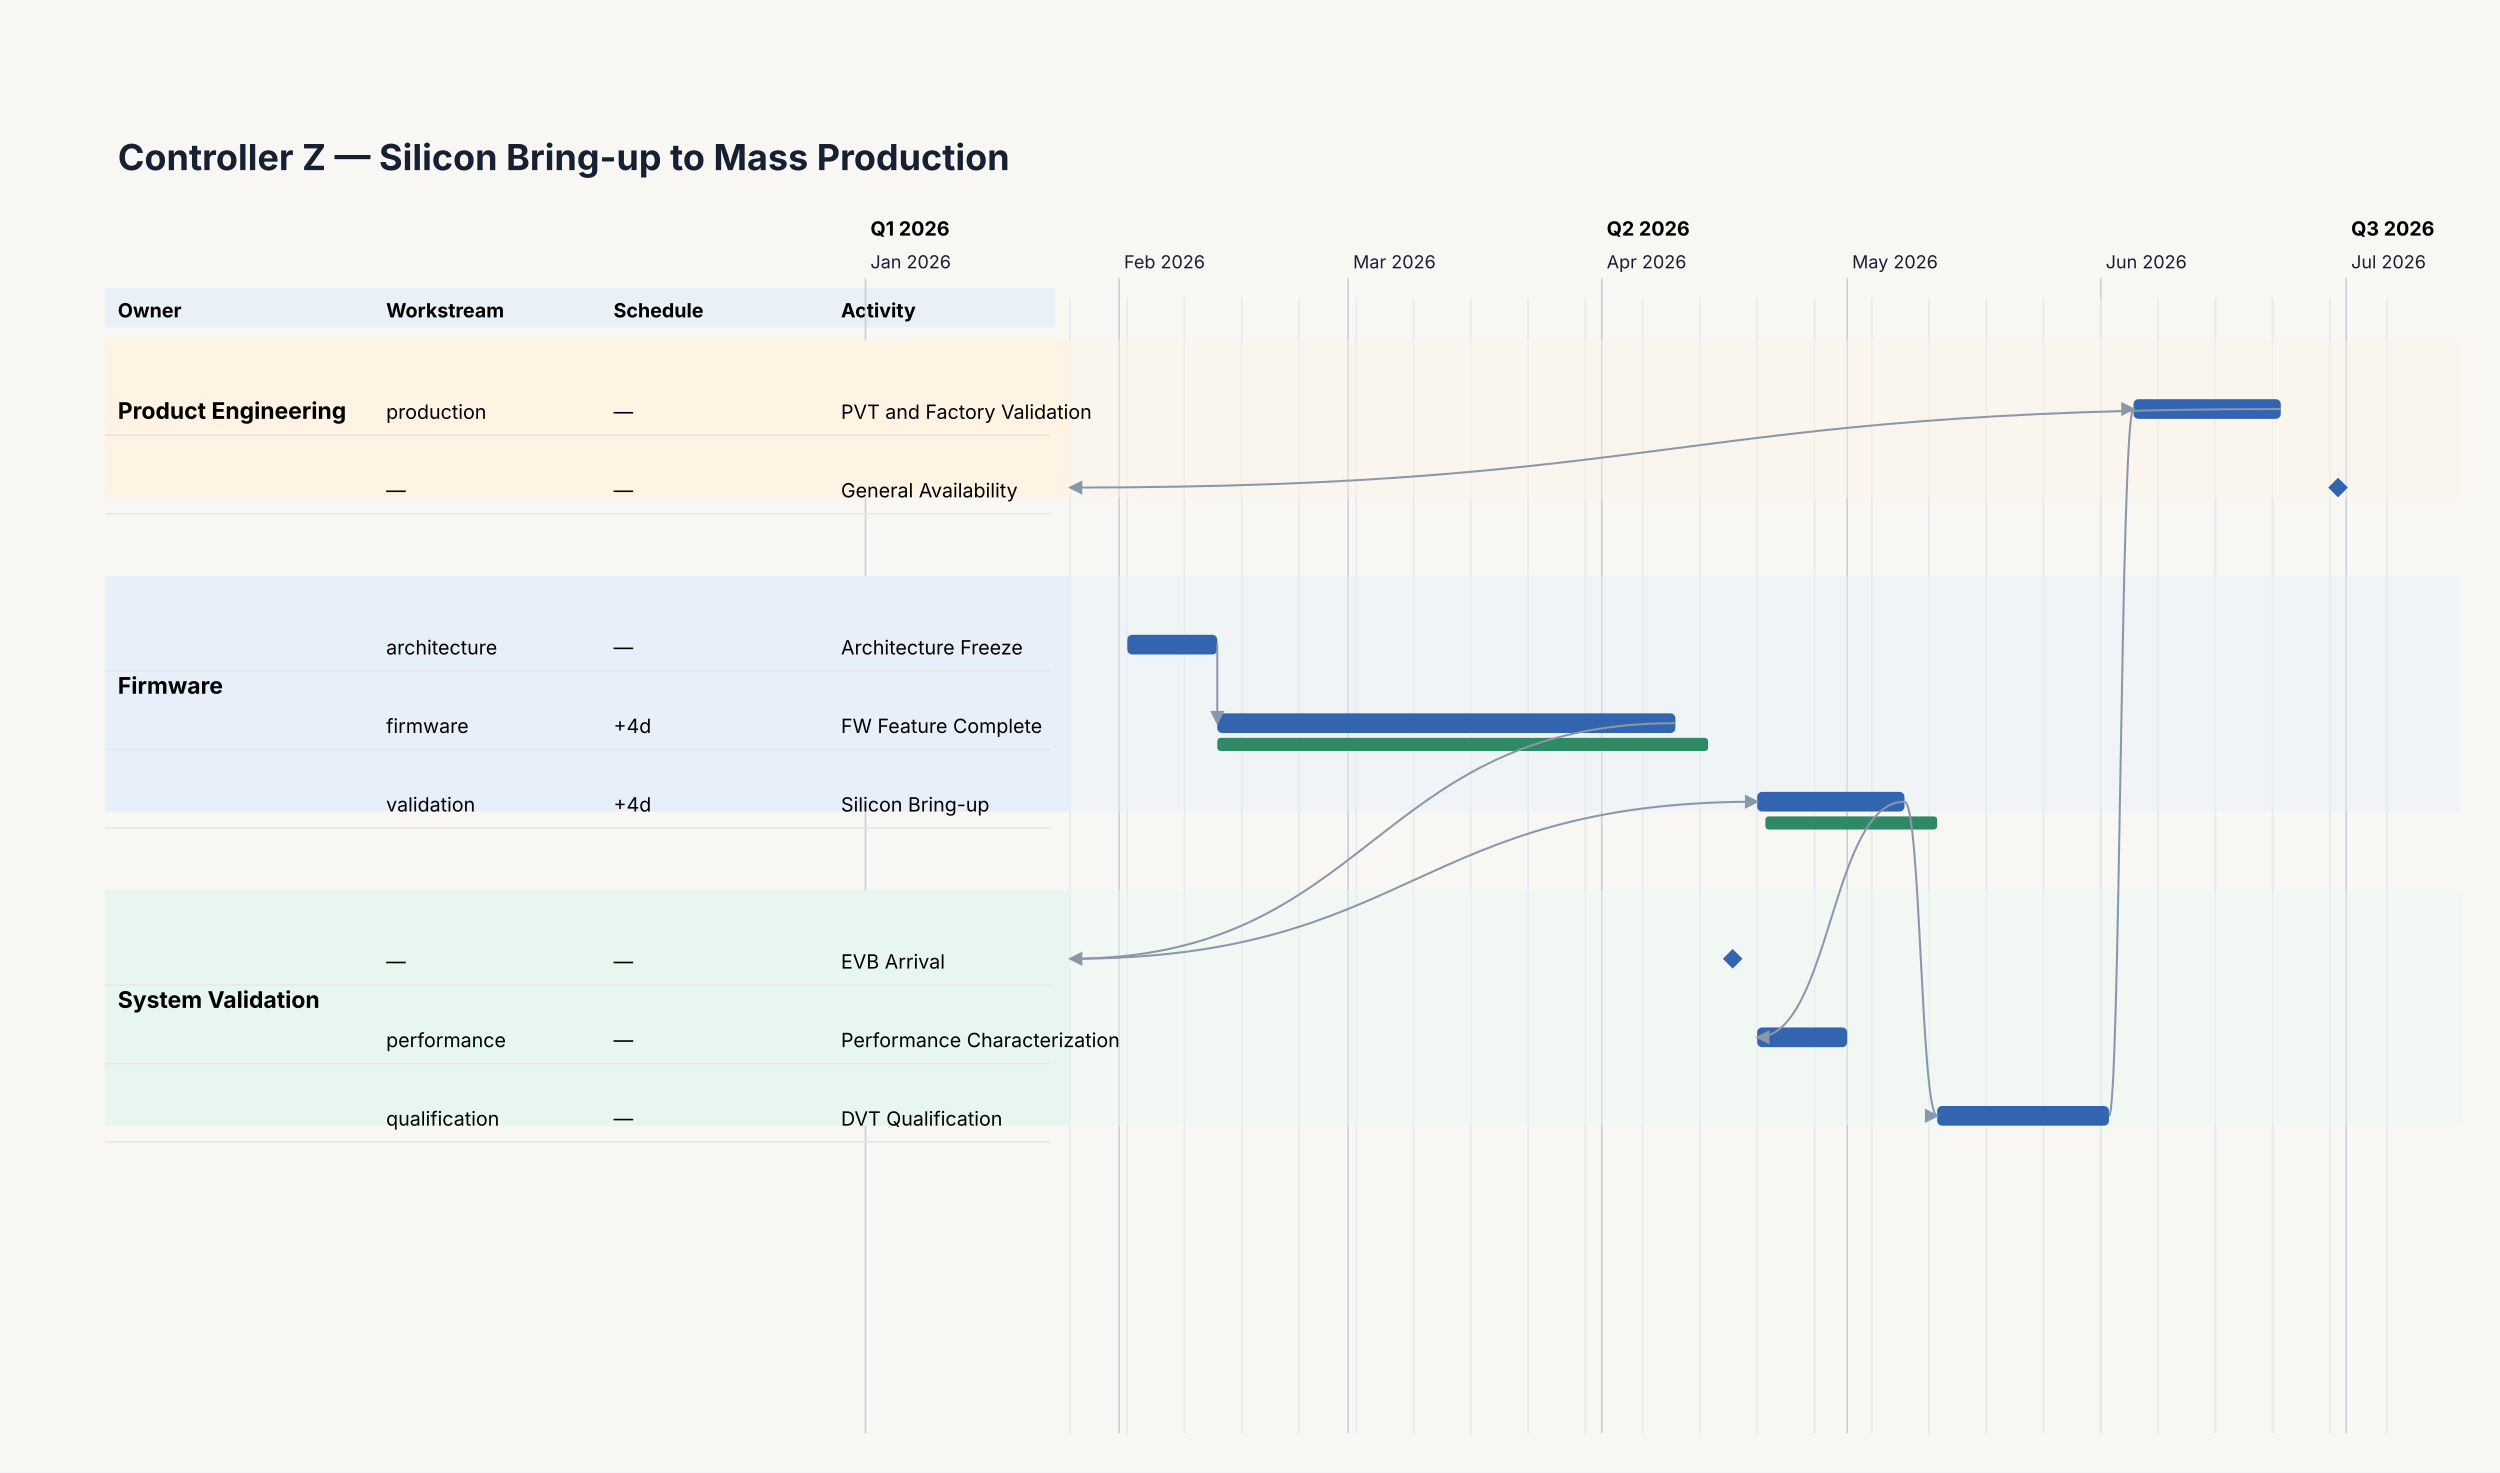
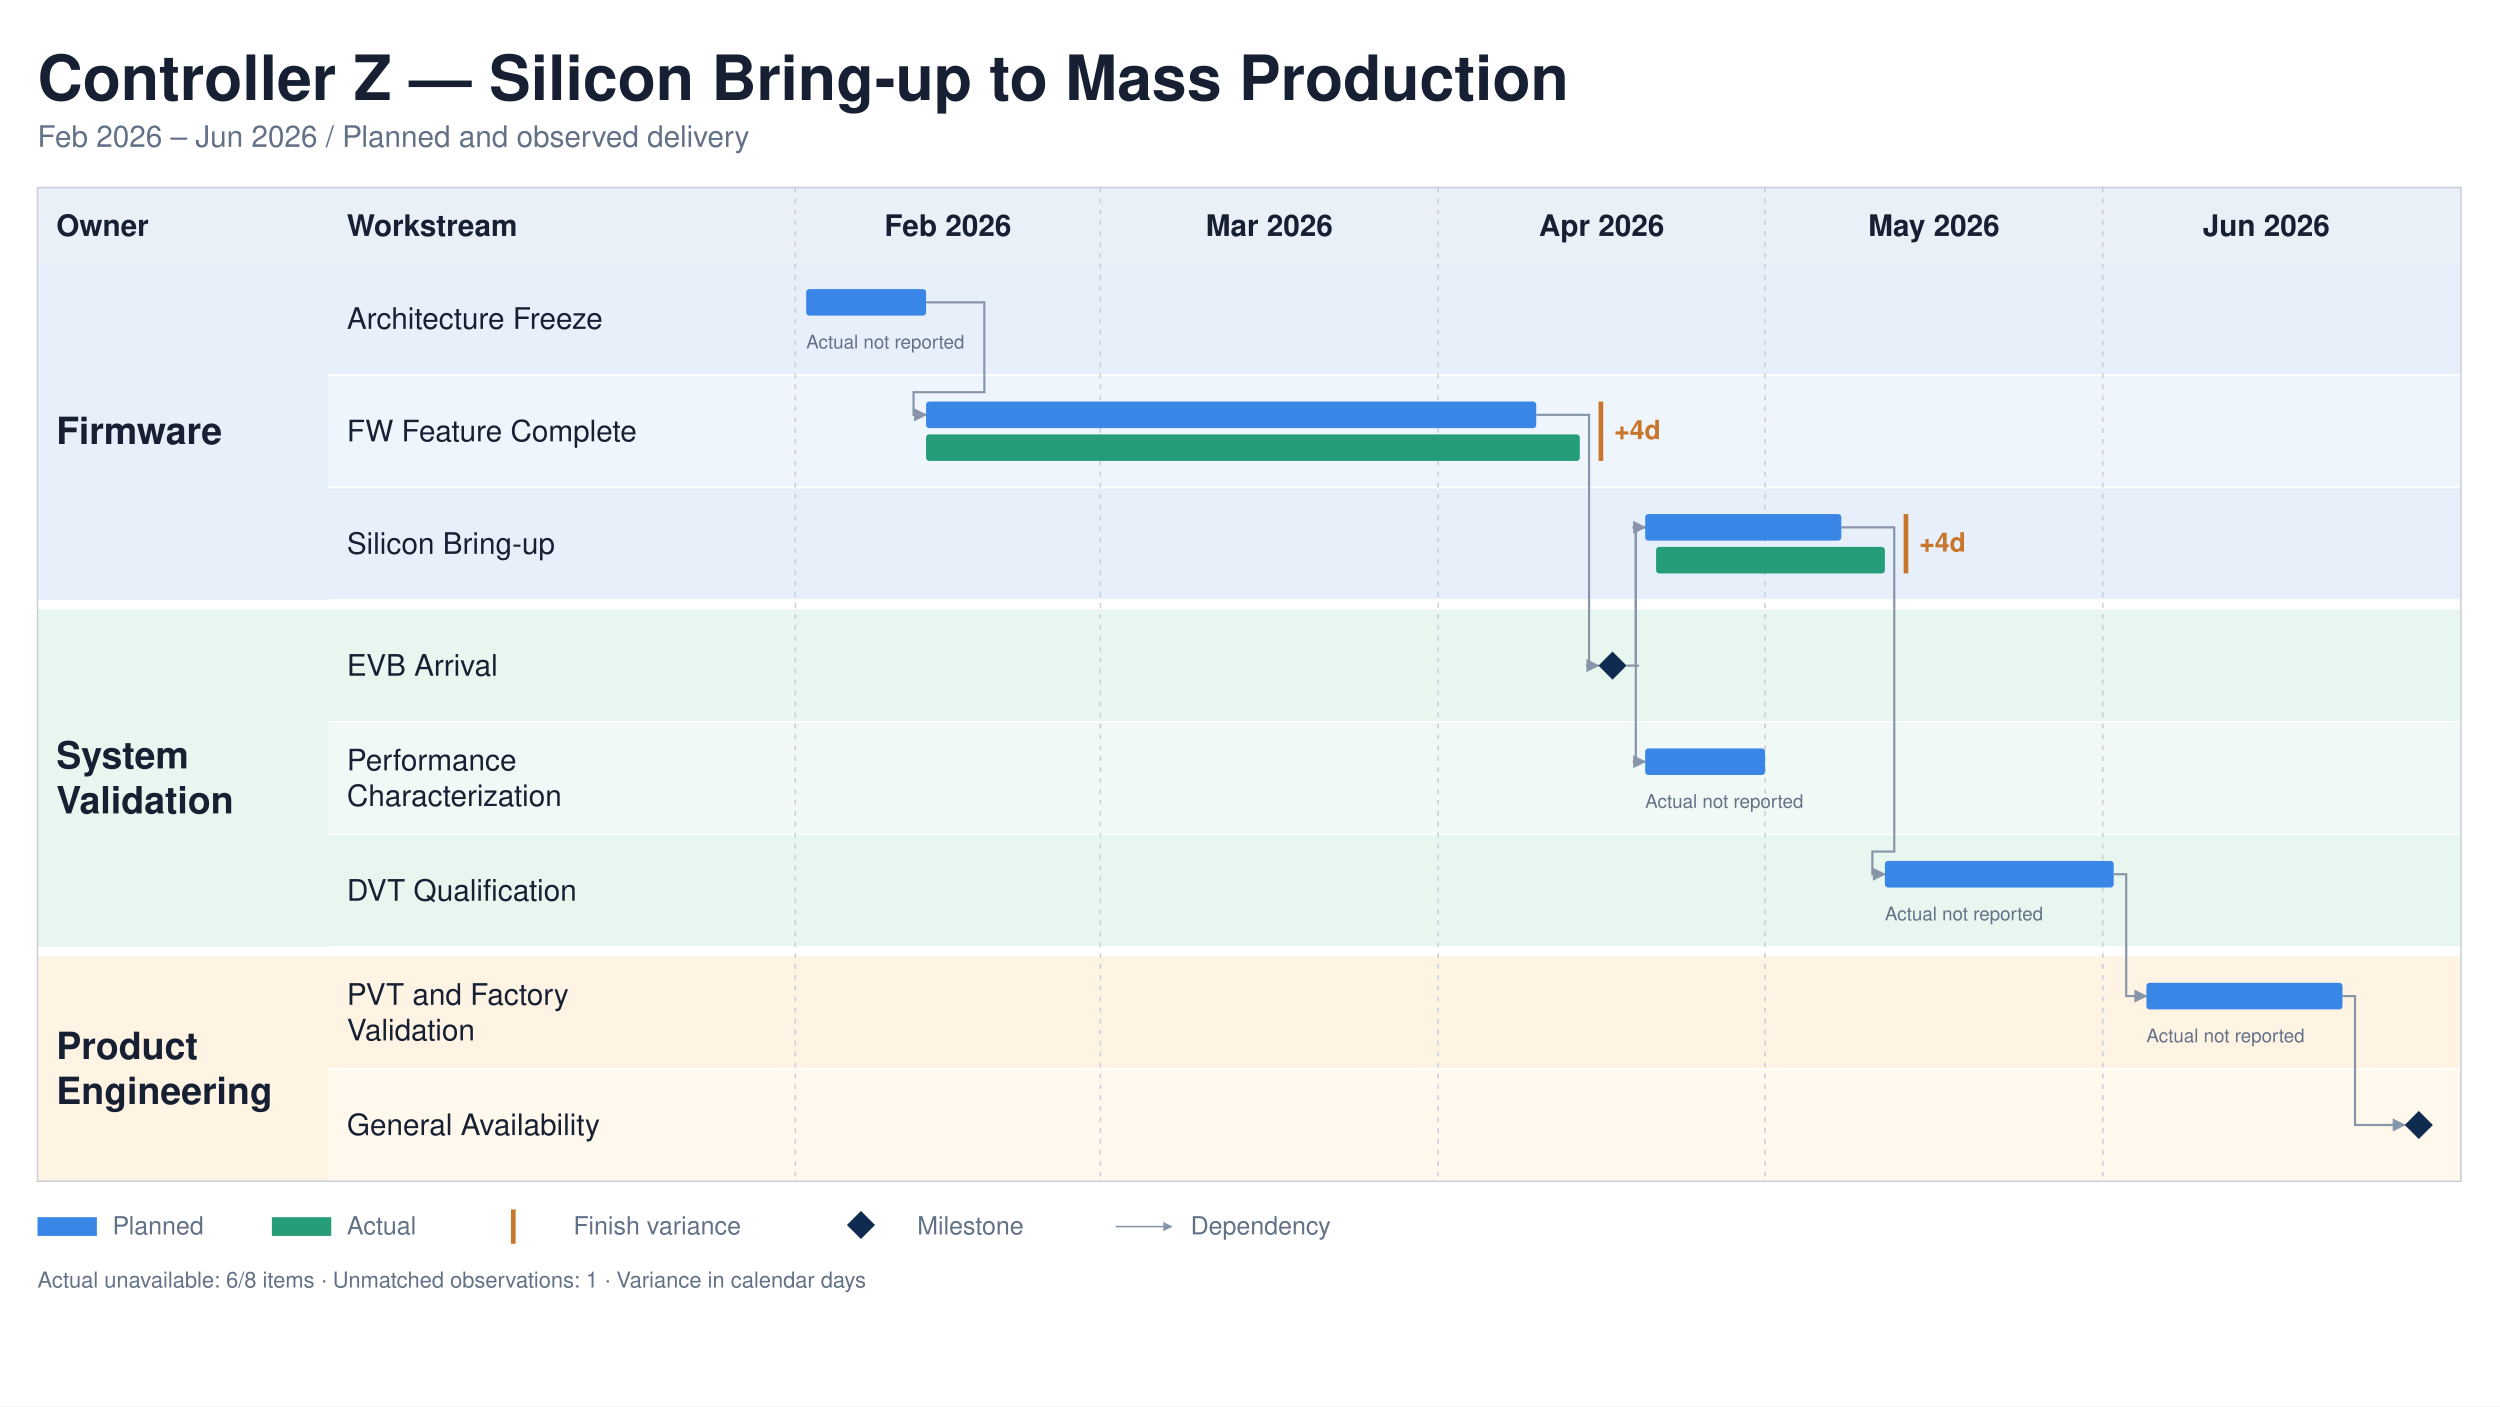
- <svg xmlns="http://www.w3.org/2000/svg" width="1528" height="900" role="img" aria-labelledby="title desc">
+ <svg xmlns="http://www.w3.org/2000/svg" width="1600" height="900" viewBox="0 0 1600 900" role="img" aria-labelledby="title desc">
  <defs>
-     <marker id="dependency-arrow" markerWidth="7" markerHeight="7" refX="6" refY="3.5" orient="auto">
-       <path d="M0,0 L7,3.5 L0,7Z" fill="#8A97AB" />
+     <marker id="dependency-arrow" markerWidth="6" markerHeight="6" refX="5.5" refY="3" orient="auto">
+       <path d="M0 0L6 3L0 6Z" fill="#8795AA" />
    </marker>
  </defs>
-   <rect width="1528" height="900" fill="#F8F7F4" />
-   <text x="72" y="104" font-family="Inter, Avenir Next, Aptos, Arial, sans-serif" font-size="22" font-weight="700" fill="#172033">Controller Z — Silicon Bring-up to Mass Production</text>
-   <rect data-purpose="table-header" x="64" y="176" width="581" height="24" fill="#EAF0F8" />
-   <text data-purpose="table-header" x="72" y="194" font-family="Inter, Avenir Next, Aptos, Arial, sans-serif" font-size="12" font-weight="700">Owner</text>
-   <text data-purpose="table-header" x="236" y="194" font-family="Inter, Avenir Next, Aptos, Arial, sans-serif" font-size="12" font-weight="700">Workstream</text>
-   <text data-purpose="table-header" x="375" y="194" font-family="Inter, Avenir Next, Aptos, Arial, sans-serif" font-size="12" font-weight="700">Schedule</text>
-   <text data-purpose="table-header" x="514" y="194" font-family="Inter, Avenir Next, Aptos, Arial, sans-serif" font-size="12" font-weight="700">Activity</text>
-   <line data-purpose="axis-major" x1="529" y1="170" x2="529" y2="876" stroke="#C9CED8" />
-   <text data-purpose="axis-band" x="532" y="164" font-family="Inter, Avenir Next, Aptos, Arial, sans-serif" font-size="11" fill="#172033">Jan 2026</text>
-   <line data-purpose="axis-major" x1="684" y1="170" x2="684" y2="876" stroke="#C9CED8" />
-   <text data-purpose="axis-band" x="687" y="164" font-family="Inter, Avenir Next, Aptos, Arial, sans-serif" font-size="11" fill="#172033">Feb 2026</text>
-   <line data-purpose="axis-major" x1="824" y1="170" x2="824" y2="876" stroke="#C9CED8" />
-   <text data-purpose="axis-band" x="827" y="164" font-family="Inter, Avenir Next, Aptos, Arial, sans-serif" font-size="11" fill="#172033">Mar 2026</text>
-   <line data-purpose="axis-major" x1="979" y1="170" x2="979" y2="876" stroke="#C9CED8" />
-   <text data-purpose="axis-band" x="982" y="164" font-family="Inter, Avenir Next, Aptos, Arial, sans-serif" font-size="11" fill="#172033">Apr 2026</text>
-   <line data-purpose="axis-major" x1="1129" y1="170" x2="1129" y2="876" stroke="#C9CED8" />
-   <text data-purpose="axis-band" x="1132" y="164" font-family="Inter, Avenir Next, Aptos, Arial, sans-serif" font-size="11" fill="#172033">May 2026</text>
-   <line data-purpose="axis-major" x1="1284" y1="170" x2="1284" y2="876" stroke="#C9CED8" />
-   <text data-purpose="axis-band" x="1287" y="164" font-family="Inter, Avenir Next, Aptos, Arial, sans-serif" font-size="11" fill="#172033">Jun 2026</text>
-   <line data-purpose="axis-major" x1="1434" y1="170" x2="1434" y2="876" stroke="#C9CED8" />
-   <text data-purpose="axis-band" x="1437" y="164" font-family="Inter, Avenir Next, Aptos, Arial, sans-serif" font-size="11" fill="#172033">Jul 2026</text>
-   <text data-purpose="axis-quarter" x="532" y="144" font-family="Inter, Avenir Next, Aptos, Arial, sans-serif" font-size="12" font-weight="700">Q1 2026</text>
-   <text data-purpose="axis-quarter" x="982" y="144" font-family="Inter, Avenir Next, Aptos, Arial, sans-serif" font-size="12" font-weight="700">Q2 2026</text>
-   <text data-purpose="axis-quarter" x="1437" y="144" font-family="Inter, Avenir Next, Aptos, Arial, sans-serif" font-size="12" font-weight="700">Q3 2026</text>
-   <line data-purpose="axis-minor" x1="654" y1="182" x2="654" y2="876" stroke="#E6E9EE" />
-   <line data-purpose="axis-minor" x1="689" y1="182" x2="689" y2="876" stroke="#E6E9EE" />
-   <line data-purpose="axis-minor" x1="724" y1="182" x2="724" y2="876" stroke="#E6E9EE" />
-   <line data-purpose="axis-minor" x1="759" y1="182" x2="759" y2="876" stroke="#E6E9EE" />
-   <line data-purpose="axis-minor" x1="794" y1="182" x2="794" y2="876" stroke="#E6E9EE" />
-   <line data-purpose="axis-minor" x1="829" y1="182" x2="829" y2="876" stroke="#E6E9EE" />
-   <line data-purpose="axis-minor" x1="864" y1="182" x2="864" y2="876" stroke="#E6E9EE" />
-   <line data-purpose="axis-minor" x1="899" y1="182" x2="899" y2="876" stroke="#E6E9EE" />
-   <line data-purpose="axis-minor" x1="934" y1="182" x2="934" y2="876" stroke="#E6E9EE" />
-   <line data-purpose="axis-minor" x1="969" y1="182" x2="969" y2="876" stroke="#E6E9EE" />
-   <line data-purpose="axis-minor" x1="1004" y1="182" x2="1004" y2="876" stroke="#E6E9EE" />
-   <line data-purpose="axis-minor" x1="1039" y1="182" x2="1039" y2="876" stroke="#E6E9EE" />
-   <line data-purpose="axis-minor" x1="1074" y1="182" x2="1074" y2="876" stroke="#E6E9EE" />
-   <line data-purpose="axis-minor" x1="1109" y1="182" x2="1109" y2="876" stroke="#E6E9EE" />
-   <line data-purpose="axis-minor" x1="1144" y1="182" x2="1144" y2="876" stroke="#E6E9EE" />
-   <line data-purpose="axis-minor" x1="1179" y1="182" x2="1179" y2="876" stroke="#E6E9EE" />
-   <line data-purpose="axis-minor" x1="1214" y1="182" x2="1214" y2="876" stroke="#E6E9EE" />
-   <line data-purpose="axis-minor" x1="1249" y1="182" x2="1249" y2="876" stroke="#E6E9EE" />
-   <line data-purpose="axis-minor" x1="1284" y1="182" x2="1284" y2="876" stroke="#E6E9EE" />
-   <line data-purpose="axis-minor" x1="1319" y1="182" x2="1319" y2="876" stroke="#E6E9EE" />
-   <line data-purpose="axis-minor" x1="1354" y1="182" x2="1354" y2="876" stroke="#E6E9EE" />
-   <line data-purpose="axis-minor" x1="1389" y1="182" x2="1389" y2="876" stroke="#E6E9EE" />
-   <line data-purpose="axis-minor" x1="1424" y1="182" x2="1424" y2="876" stroke="#E6E9EE" />
-   <line data-purpose="axis-minor" x1="1459" y1="182" x2="1459" y2="876" stroke="#E6E9EE" />
-   <rect data-purpose="group-band" x="64" y="208" width="590" height="96" fill="#FFF4E4" />
-   <rect data-purpose="group-surface" x="654" y="208" width="850" height="96" fill="#FFF4E4" opacity="0.45" />
-   <text data-purpose="group-header" x="72" y="256" font-family="Inter, Avenir Next, Aptos, Arial, sans-serif" font-size="14" font-weight="700">Product Engineering</text>
-   <line data-purpose="table-row" x1="64" y1="266" x2="642" y2="266" stroke="#e5e7eb" />
-   <text data-scene-id="item:pvt:cell:Workstream" data-source-ref="pvt" data-purpose="table-cell" x="236" y="256" font-family="Inter, Avenir Next, Aptos, Arial, sans-serif" font-size="12">production</text>
-   <text data-scene-id="item:pvt:cell:Schedule" data-source-ref="pvt" data-purpose="table-cell" x="375" y="256" font-family="Inter, Avenir Next, Aptos, Arial, sans-serif" font-size="12">—</text>
-   <text data-scene-id="item:pvt:cell:Activity" data-source-ref="pvt" data-purpose="table-cell" x="514" y="256" font-family="Inter, Avenir Next, Aptos, Arial, sans-serif" font-size="12">PVT and Factory Validation</text>
-   <rect data-scene-id="item:pvt:planned" data-source-ref="pvt" data-purpose="planned" x="1304" y="244" width="90" height="12" rx="3" fill="#3264B0" />
-   <line data-purpose="table-row" x1="64" y1="314" x2="642" y2="314" stroke="#e5e7eb" />
-   <text data-scene-id="item:ga:cell:Workstream" data-source-ref="ga" data-purpose="table-cell" x="236" y="304" font-family="Inter, Avenir Next, Aptos, Arial, sans-serif" font-size="12">—</text>
-   <text data-scene-id="item:ga:cell:Schedule" data-source-ref="ga" data-purpose="table-cell" x="375" y="304" font-family="Inter, Avenir Next, Aptos, Arial, sans-serif" font-size="12">—</text>
-   <text data-scene-id="item:ga:cell:Activity" data-source-ref="ga" data-purpose="table-cell" x="514" y="304" font-family="Inter, Avenir Next, Aptos, Arial, sans-serif" font-size="12">General Availability</text>
-   <path data-scene-id="item:ga:planned" data-source-ref="ga" data-purpose="planned" d="M1429 292 L1435 298 L1429 304 L1423 298Z" fill="#3264B0" />
-   <rect data-purpose="group-band" x="64" y="352" width="590" height="144" fill="#E7F0FA" />
-   <rect data-purpose="group-surface" x="654" y="352" width="850" height="144" fill="#E7F0FA" opacity="0.45" />
-   <text data-purpose="group-header" x="72" y="424" font-family="Inter, Avenir Next, Aptos, Arial, sans-serif" font-size="14" font-weight="700">Firmware</text>
-   <line data-purpose="table-row" x1="64" y1="410" x2="642" y2="410" stroke="#e5e7eb" />
-   <text data-scene-id="item:architecture:cell:Workstream" data-source-ref="architecture" data-purpose="table-cell" x="236" y="400" font-family="Inter, Avenir Next, Aptos, Arial, sans-serif" font-size="12">architecture</text>
-   <text data-scene-id="item:architecture:cell:Schedule" data-source-ref="architecture" data-purpose="table-cell" x="375" y="400" font-family="Inter, Avenir Next, Aptos, Arial, sans-serif" font-size="12">—</text>
-   <text data-scene-id="item:architecture:cell:Activity" data-source-ref="architecture" data-purpose="table-cell" x="514" y="400" font-family="Inter, Avenir Next, Aptos, Arial, sans-serif" font-size="12">Architecture Freeze</text>
-   <rect data-scene-id="item:architecture:planned" data-source-ref="architecture" data-purpose="planned" x="689" y="388" width="55" height="12" rx="3" fill="#3264B0" />
-   <line data-purpose="table-row" x1="64" y1="458" x2="642" y2="458" stroke="#e5e7eb" />
-   <text data-scene-id="item:firmware:cell:Workstream" data-source-ref="firmware" data-purpose="table-cell" x="236" y="448" font-family="Inter, Avenir Next, Aptos, Arial, sans-serif" font-size="12">firmware</text>
-   <text data-scene-id="item:firmware:cell:Schedule" data-source-ref="firmware" data-purpose="table-cell" x="375" y="448" font-family="Inter, Avenir Next, Aptos, Arial, sans-serif" font-size="12">+4d</text>
-   <text data-scene-id="item:firmware:cell:Activity" data-source-ref="firmware" data-purpose="table-cell" x="514" y="448" font-family="Inter, Avenir Next, Aptos, Arial, sans-serif" font-size="12">FW Feature Complete</text>
-   <rect data-scene-id="item:firmware:planned" data-source-ref="firmware" data-purpose="planned" x="744" y="436" width="280" height="12" rx="3" fill="#3264B0" />
-   <rect data-scene-id="item:firmware:actual" data-source-ref="firmware" data-purpose="actual" x="744" y="451" width="300" height="8" rx="2" fill="#2D8A64" />
-   <line data-purpose="table-row" x1="64" y1="506" x2="642" y2="506" stroke="#e5e7eb" />
-   <text data-scene-id="item:silicon-bringup:cell:Workstream" data-source-ref="silicon-bringup" data-purpose="table-cell" x="236" y="496" font-family="Inter, Avenir Next, Aptos, Arial, sans-serif" font-size="12">validation</text>
-   <text data-scene-id="item:silicon-bringup:cell:Schedule" data-source-ref="silicon-bringup" data-purpose="table-cell" x="375" y="496" font-family="Inter, Avenir Next, Aptos, Arial, sans-serif" font-size="12">+4d</text>
-   <text data-scene-id="item:silicon-bringup:cell:Activity" data-source-ref="silicon-bringup" data-purpose="table-cell" x="514" y="496" font-family="Inter, Avenir Next, Aptos, Arial, sans-serif" font-size="12">Silicon Bring-up</text>
-   <rect data-scene-id="item:silicon-bringup:planned" data-source-ref="silicon-bringup" data-purpose="planned" x="1074" y="484" width="90" height="12" rx="3" fill="#3264B0" />
-   <rect data-scene-id="item:silicon-bringup:actual" data-source-ref="silicon-bringup" data-purpose="actual" x="1079" y="499" width="105" height="8" rx="2" fill="#2D8A64" />
-   <rect data-purpose="group-band" x="64" y="544" width="590" height="144" fill="#E8F6F0" />
-   <rect data-purpose="group-surface" x="654" y="544" width="850" height="144" fill="#E8F6F0" opacity="0.45" />
-   <text data-purpose="group-header" x="72" y="616" font-family="Inter, Avenir Next, Aptos, Arial, sans-serif" font-size="14" font-weight="700">System Validation</text>
-   <line data-purpose="table-row" x1="64" y1="602" x2="642" y2="602" stroke="#e5e7eb" />
-   <text data-scene-id="item:evb-arrival:cell:Workstream" data-source-ref="evb-arrival" data-purpose="table-cell" x="236" y="592" font-family="Inter, Avenir Next, Aptos, Arial, sans-serif" font-size="12">—</text>
-   <text data-scene-id="item:evb-arrival:cell:Schedule" data-source-ref="evb-arrival" data-purpose="table-cell" x="375" y="592" font-family="Inter, Avenir Next, Aptos, Arial, sans-serif" font-size="12">—</text>
-   <text data-scene-id="item:evb-arrival:cell:Activity" data-source-ref="evb-arrival" data-purpose="table-cell" x="514" y="592" font-family="Inter, Avenir Next, Aptos, Arial, sans-serif" font-size="12">EVB Arrival</text>
-   <path data-scene-id="item:evb-arrival:planned" data-source-ref="evb-arrival" data-purpose="planned" d="M1059 580 L1065 586 L1059 592 L1053 586Z" fill="#3264B0" />
-   <line data-purpose="table-row" x1="64" y1="650" x2="642" y2="650" stroke="#e5e7eb" />
-   <text data-scene-id="item:performance:cell:Workstream" data-source-ref="performance" data-purpose="table-cell" x="236" y="640" font-family="Inter, Avenir Next, Aptos, Arial, sans-serif" font-size="12">performance</text>
-   <text data-scene-id="item:performance:cell:Schedule" data-source-ref="performance" data-purpose="table-cell" x="375" y="640" font-family="Inter, Avenir Next, Aptos, Arial, sans-serif" font-size="12">—</text>
-   <text data-scene-id="item:performance:cell:Activity" data-source-ref="performance" data-purpose="table-cell" x="514" y="640" font-family="Inter, Avenir Next, Aptos, Arial, sans-serif" font-size="12">Performance Characterization</text>
-   <rect data-scene-id="item:performance:planned" data-source-ref="performance" data-purpose="planned" x="1074" y="628" width="55" height="12" rx="3" fill="#3264B0" />
-   <line data-purpose="table-row" x1="64" y1="698" x2="642" y2="698" stroke="#e5e7eb" />
-   <text data-scene-id="item:dvt:cell:Workstream" data-source-ref="dvt" data-purpose="table-cell" x="236" y="688" font-family="Inter, Avenir Next, Aptos, Arial, sans-serif" font-size="12">qualification</text>
-   <text data-scene-id="item:dvt:cell:Schedule" data-source-ref="dvt" data-purpose="table-cell" x="375" y="688" font-family="Inter, Avenir Next, Aptos, Arial, sans-serif" font-size="12">—</text>
-   <text data-scene-id="item:dvt:cell:Activity" data-source-ref="dvt" data-purpose="table-cell" x="514" y="688" font-family="Inter, Avenir Next, Aptos, Arial, sans-serif" font-size="12">DVT Qualification</text>
-   <rect data-scene-id="item:dvt:planned" data-source-ref="dvt" data-purpose="planned" x="1184" y="676" width="105" height="12" rx="3" fill="#3264B0" />
-   <path data-purpose="routed-connector" data-source-ref="architecture-unlocks-firmware" d="M744 394 C744 394 744 442 744 442" fill="none" stroke="#8A97AB" stroke-width="1.25" marker-end="url(#dependency-arrow)" />
-   <path data-purpose="routed-connector" data-source-ref="firmware-to-evb" d="M1024 442 C839 442 839 586 654 586" fill="none" stroke="#8A97AB" stroke-width="1.25" marker-end="url(#dependency-arrow)" />
-   <path data-purpose="routed-connector" data-source-ref="evb-to-bringup" d="M654 586 C864 586 864 490 1074 490" fill="none" stroke="#8A97AB" stroke-width="1.25" marker-end="url(#dependency-arrow)" />
-   <path data-purpose="routed-connector" data-source-ref="bringup-to-performance" d="M1164 490 C1119 490 1119 634 1074 634" fill="none" stroke="#8A97AB" stroke-width="1.25" marker-end="url(#dependency-arrow)" />
-   <path data-purpose="routed-connector" data-source-ref="bringup-to-dvt" d="M1164 490 C1174 490 1174 682 1184 682" fill="none" stroke="#8A97AB" stroke-width="1.25" marker-end="url(#dependency-arrow)" />
-   <path data-purpose="routed-connector" data-source-ref="dvt-to-pvt" d="M1289 682 C1296 682 1296 250 1304 250" fill="none" stroke="#8A97AB" stroke-width="1.25" marker-end="url(#dependency-arrow)" />
-   <path data-purpose="routed-connector" data-source-ref="pvt-to-ga" d="M1394 250 C1024 250 1024 298 654 298" fill="none" stroke="#8A97AB" stroke-width="1.25" marker-end="url(#dependency-arrow)" />
+   <rect width="1600" height="900" fill="#FFFFFF" />
+   <text data-purpose="heading" data-source-ref="project" x="24" y="64" font-family="Nimbus Sans, Arial, sans-serif" font-size="40" font-weight="700" fill="#172033" text-anchor="start">Controller Z — Silicon Bring-up to Mass Production</text>
+   <text data-purpose="subtitle" data-source-ref="view:window" x="24" y="94" font-family="Nimbus Sans, Arial, sans-serif" font-size="19" font-weight="400" fill="#637187" text-anchor="start">Feb 2026 – Jun 2026  /  Planned and observed delivery</text>
+   <rect data-purpose="table-header" data-source-ref="" x="24" y="120" width="1551" height="48" fill="#EAF0F8" />
+   <text data-purpose="table-header" data-source-ref="" x="36" y="151" font-family="Nimbus Sans, Arial, sans-serif" font-size="19" font-weight="700" fill="#172033" text-anchor="start">Owner</text>
+   <text data-purpose="table-header" data-source-ref="" x="222" y="151" font-family="Nimbus Sans, Arial, sans-serif" font-size="19" font-weight="700" fill="#172033" text-anchor="start">Workstream</text>
+   <rect data-purpose="group-surface" data-source-ref="fw-team" x="24" y="168" width="1551" height="216" fill="#E7F0FA" />
+   <path data-purpose="table-row" d="M210 240H1575" stroke="#FFFFFF" />
+   <rect data-purpose="row-shade" data-source-ref="firmware" x="210" y="240" width="1365" height="72" fill="#FFFFFF" opacity="0.34" />
+   <path data-purpose="table-row" d="M210 312H1575" stroke="#FFFFFF" />
+   <path data-purpose="table-row" d="M210 384H1575" stroke="#FFFFFF" />
+   <rect data-purpose="group-surface" data-source-ref="validation-team" x="24" y="390" width="1551" height="216" fill="#E8F6F0" />
+   <path data-purpose="table-row" d="M210 462H1575" stroke="#FFFFFF" />
+   <rect data-purpose="row-shade" data-source-ref="performance" x="210" y="462" width="1365" height="72" fill="#FFFFFF" opacity="0.34" />
+   <path data-purpose="table-row" d="M210 534H1575" stroke="#FFFFFF" />
+   <path data-purpose="table-row" d="M210 606H1575" stroke="#FFFFFF" />
+   <rect data-purpose="group-surface" data-source-ref="factory-team" x="24" y="612" width="1551" height="144" fill="#FFF4E4" />
+   <path data-purpose="table-row" d="M210 684H1575" stroke="#FFFFFF" />
+   <rect data-purpose="row-shade" data-source-ref="ga" x="210" y="684" width="1365" height="72" fill="#FFFFFF" opacity="0.34" />
+   <path data-purpose="table-row" d="M210 756H1575" stroke="#FFFFFF" />
+   <text data-purpose="axis-band" data-source-ref="" x="606.63" y="151" font-family="Nimbus Sans, Arial, sans-serif" font-size="19" font-weight="700" fill="#172033" text-anchor="middle">Feb 2026</text>
+   <path data-purpose="axis-major" d="M509 120V756" stroke="#C9CED8" stroke-dasharray="3 4" />
+   <text data-purpose="axis-band" data-source-ref="" x="812.34" y="151" font-family="Nimbus Sans, Arial, sans-serif" font-size="19" font-weight="700" fill="#172033" text-anchor="middle">Mar 2026</text>
+   <path data-purpose="axis-major" d="M704.25 120V756" stroke="#C9CED8" stroke-dasharray="3 4" />
+   <text data-purpose="axis-band" data-source-ref="" x="1025.03" y="151" font-family="Nimbus Sans, Arial, sans-serif" font-size="19" font-weight="700" fill="#172033" text-anchor="middle">Apr 2026</text>
+   <path data-purpose="axis-major" d="M920.43 120V756" stroke="#C9CED8" stroke-dasharray="3 4" />
+   <text data-purpose="axis-band" data-source-ref="" x="1237.71" y="151" font-family="Nimbus Sans, Arial, sans-serif" font-size="19" font-weight="700" fill="#172033" text-anchor="middle">May 2026</text>
+   <path data-purpose="axis-major" d="M1129.63 120V756" stroke="#C9CED8" stroke-dasharray="3 4" />
+   <text data-purpose="axis-band" data-source-ref="" x="1450.4" y="151" font-family="Nimbus Sans, Arial, sans-serif" font-size="19" font-weight="700" fill="#172033" text-anchor="middle">Jun 2026</text>
+   <path data-purpose="axis-major" d="M1345.8 120V756" stroke="#C9CED8" stroke-dasharray="3 4" />
+   <rect data-purpose="table-frame" x="24" y="120" width="1551" height="636" fill="none" stroke="#C9CED8" />
+   <path data-purpose="routed-connector" data-source-ref="architecture-unlocks-firmware" data-from-endpoint="end" data-to-endpoint="start" d="M592.68 193.5L600.68 193.5L629.97 193.5L629.97 251L584.68 251L584.68 265.5L592.68 265.5" fill="none" stroke="#8795AA" stroke-width="1.4" marker-end="url(#dependency-arrow)" />
+   <path data-purpose="routed-connector" data-source-ref="firmware-to-evb" data-from-endpoint="end" data-to-endpoint="at" d="M983.19 265.5L991.19 265.5L1017 265.5L1017 426L1015 426L1023 426" fill="none" stroke="#8795AA" stroke-width="1.4" marker-end="url(#dependency-arrow)" />
+   <path data-purpose="routed-connector" data-source-ref="evb-to-bringup" data-from-endpoint="at" data-to-endpoint="start" d="M1041 426L1049 426L1046.92 426L1046.92 337.5L1044.92 337.5L1052.92 337.5" fill="none" stroke="#8795AA" stroke-width="1.4" marker-end="url(#dependency-arrow)" />
+   <path data-purpose="routed-connector" data-source-ref="bringup-to-performance" data-from-endpoint="start" data-to-endpoint="start" d="M1052.92 337.5L1044.92 337.5L1046.92 337.5L1046.92 487.5L1044.92 487.5L1052.92 487.5" fill="none" stroke="#8795AA" stroke-width="1.4" marker-end="url(#dependency-arrow)" />
+   <path data-purpose="routed-connector" data-source-ref="bringup-to-dvt" data-from-endpoint="end" data-to-endpoint="start" d="M1178.44 337.5L1186.44 337.5L1212.33 337.5L1212.33 545L1198.33 545L1198.33 559.5L1206.33 559.5" fill="none" stroke="#8795AA" stroke-width="1.4" marker-end="url(#dependency-arrow)" />
+   <path data-purpose="routed-connector" data-source-ref="dvt-to-pvt" data-from-endpoint="end" data-to-endpoint="start" d="M1352.77 559.5L1360.77 559.5L1360.77 637.5L1365.69 637.5L1373.69 637.5" fill="none" stroke="#8795AA" stroke-width="1.4" marker-end="url(#dependency-arrow)" />
+   <path data-purpose="routed-connector" data-source-ref="pvt-to-ga" data-from-endpoint="end" data-to-endpoint="at" d="M1499.21 637.5L1507.21 637.5L1507.21 720L1531.03 720L1539.03 720" fill="none" stroke="#8795AA" stroke-width="1.4" marker-end="url(#dependency-arrow)" />
+   <text data-box-x="36" data-box-width="162" data-purpose="group-header" data-source-ref="fw-team" x="36" y="284.16" font-family="Nimbus Sans, Arial, sans-serif" font-size="24" font-weight="700" fill="#172033" text-anchor="start">Firmware</text>
+   <text data-box-x="222" data-box-width="255" data-purpose="table-cell" data-source-ref="architecture" x="222" y="210.46" font-family="Nimbus Sans, Arial, sans-serif" font-size="19" font-weight="400" fill="#172033" text-anchor="start">Architecture Freeze</text>
+   <rect data-purpose="planned" data-source-ref="architecture" x="515.97" y="185" width="76.71" height="17" fill="#3986E6" rx="2" />
+   <text data-purpose="missing-actual" data-source-ref="architecture" x="515.97" y="223" font-family="Nimbus Sans, Arial, sans-serif" font-size="12" font-weight="400" fill="#637187" text-anchor="start">Actual not reported</text>
+   <text data-box-x="222" data-box-width="255" data-purpose="table-cell" data-source-ref="firmware" x="222" y="282.46" font-family="Nimbus Sans, Arial, sans-serif" font-size="19" font-weight="400" fill="#172033" text-anchor="start">FW Feature Complete</text>
+   <rect data-purpose="planned" data-source-ref="firmware" x="592.68" y="257" width="390.51" height="17" fill="#3986E6" rx="2" />
+   <rect data-purpose="actual" data-source-ref="firmware" x="592.68" y="278" width="418.4" height="17" fill="#269D79" rx="2" />
+   <rect data-purpose="variance-marker" data-source-ref="firmware" x="1023.08" y="257" width="3" height="38" fill="#C8762B" />
+   <text data-purpose="variance" data-source-ref="firmware" x="1033.08" y="281" font-family="Nimbus Sans, Arial, sans-serif" font-size="17" font-weight="700" fill="#C8762B" text-anchor="start">+4d</text>
+   <text data-box-x="222" data-box-width="255" data-purpose="table-cell" data-source-ref="silicon-bringup" x="222" y="354.46" font-family="Nimbus Sans, Arial, sans-serif" font-size="19" font-weight="400" fill="#172033" text-anchor="start">Silicon Bring-up</text>
+   <rect data-purpose="planned" data-source-ref="silicon-bringup" x="1052.92" y="329" width="125.52" height="17" fill="#3986E6" rx="2" />
+   <rect data-purpose="actual" data-source-ref="silicon-bringup" x="1059.89" y="350" width="146.44" height="17" fill="#269D79" rx="2" />
+   <rect data-purpose="variance-marker" data-source-ref="silicon-bringup" x="1218.33" y="329" width="3" height="38" fill="#C8762B" />
+   <text data-purpose="variance" data-source-ref="silicon-bringup" x="1228.33" y="353" font-family="Nimbus Sans, Arial, sans-serif" font-size="17" font-weight="700" fill="#C8762B" text-anchor="start">+4d</text>
+   <text data-box-x="36" data-box-width="162" data-purpose="group-header" data-source-ref="validation-team" x="36" y="491.76" font-family="Nimbus Sans, Arial, sans-serif" font-size="24" font-weight="700" fill="#172033" text-anchor="start">System</text>
+   <text data-box-x="36" data-box-width="162" data-purpose="group-header" data-source-ref="validation-team" x="36" y="520.56" font-family="Nimbus Sans, Arial, sans-serif" font-size="24" font-weight="700" fill="#172033" text-anchor="start">Validation</text>
+   <text data-box-x="222" data-box-width="255" data-purpose="table-cell" data-source-ref="evb-arrival" x="222" y="432.46" font-family="Nimbus Sans, Arial, sans-serif" font-size="19" font-weight="400" fill="#172033" text-anchor="start">EVB Arrival</text>
+   <path data-purpose="planned" data-source-ref="evb-arrival" d="M1032 417l9 9l-9 9l-9 -9Z" fill="#102B50" />
+   <text data-box-x="222" data-box-width="255" data-purpose="table-cell" data-source-ref="performance" x="222" y="493.06" font-family="Nimbus Sans, Arial, sans-serif" font-size="19" font-weight="400" fill="#172033" text-anchor="start">Performance</text>
+   <text data-box-x="222" data-box-width="255" data-purpose="table-cell" data-source-ref="performance" x="222" y="515.86" font-family="Nimbus Sans, Arial, sans-serif" font-size="19" font-weight="400" fill="#172033" text-anchor="start">Characterization</text>
+   <rect data-purpose="planned" data-source-ref="performance" x="1052.92" y="479" width="76.71" height="17" fill="#3986E6" rx="2" />
+   <text data-purpose="missing-actual" data-source-ref="performance" x="1052.92" y="517" font-family="Nimbus Sans, Arial, sans-serif" font-size="12" font-weight="400" fill="#637187" text-anchor="start">Actual not reported</text>
+   <text data-box-x="222" data-box-width="255" data-purpose="table-cell" data-source-ref="dvt" x="222" y="576.46" font-family="Nimbus Sans, Arial, sans-serif" font-size="19" font-weight="400" fill="#172033" text-anchor="start">DVT Qualification</text>
+   <rect data-purpose="planned" data-source-ref="dvt" x="1206.33" y="551" width="146.44" height="17" fill="#3986E6" rx="2" />
+   <text data-purpose="missing-actual" data-source-ref="dvt" x="1206.33" y="589" font-family="Nimbus Sans, Arial, sans-serif" font-size="12" font-weight="400" fill="#637187" text-anchor="start">Actual not reported</text>
+   <text data-box-x="36" data-box-width="162" data-purpose="group-header" data-source-ref="factory-team" x="36" y="677.76" font-family="Nimbus Sans, Arial, sans-serif" font-size="24" font-weight="700" fill="#172033" text-anchor="start">Product</text>
+   <text data-box-x="36" data-box-width="162" data-purpose="group-header" data-source-ref="factory-team" x="36" y="706.56" font-family="Nimbus Sans, Arial, sans-serif" font-size="24" font-weight="700" fill="#172033" text-anchor="start">Engineering</text>
+   <text data-box-x="222" data-box-width="255" data-purpose="table-cell" data-source-ref="pvt" x="222" y="643.06" font-family="Nimbus Sans, Arial, sans-serif" font-size="19" font-weight="400" fill="#172033" text-anchor="start">PVT and Factory</text>
+   <text data-box-x="222" data-box-width="255" data-purpose="table-cell" data-source-ref="pvt" x="222" y="665.86" font-family="Nimbus Sans, Arial, sans-serif" font-size="19" font-weight="400" fill="#172033" text-anchor="start">Validation</text>
+   <rect data-purpose="planned" data-source-ref="pvt" x="1373.69" y="629" width="125.52" height="17" fill="#3986E6" rx="2" />
+   <text data-purpose="missing-actual" data-source-ref="pvt" x="1373.69" y="667" font-family="Nimbus Sans, Arial, sans-serif" font-size="12" font-weight="400" fill="#637187" text-anchor="start">Actual not reported</text>
+   <text data-box-x="222" data-box-width="255" data-purpose="table-cell" data-source-ref="ga" x="222" y="726.46" font-family="Nimbus Sans, Arial, sans-serif" font-size="19" font-weight="400" fill="#172033" text-anchor="start">General Availability</text>
+   <path data-purpose="planned" data-source-ref="ga" d="M1548.03 711l9 9l-9 9l-9 -9Z" fill="#102B50" />
+   <rect data-purpose="legend-swatch" data-source-ref="" x="24" y="779" width="38" height="12" fill="#3986E6" />
+   <text data-purpose="legend-label" data-source-ref="" x="72" y="790" font-family="Nimbus Sans, Arial, sans-serif" font-size="16" font-weight="400" fill="#637187" text-anchor="start">Planned</text>
+   <rect data-purpose="legend-swatch" data-source-ref="" x="174" y="779" width="38" height="12" fill="#269D79" />
+   <text data-purpose="legend-label" data-source-ref="" x="222" y="790" font-family="Nimbus Sans, Arial, sans-serif" font-size="16" font-weight="400" fill="#637187" text-anchor="start">Actual</text>
+   <rect data-purpose="legend-swatch" data-source-ref="" x="327" y="774" width="3" height="22" fill="#C8762B" />
+   <text data-purpose="legend-label" data-source-ref="" x="367" y="790" font-family="Nimbus Sans, Arial, sans-serif" font-size="16" font-weight="400" fill="#637187" text-anchor="start">Finish variance</text>
+   <path d="M551 775l9 9l-9 9l-9 -9Z" fill="#102B50" />
+   <text data-purpose="legend-label" data-source-ref="" x="587" y="790" font-family="Nimbus Sans, Arial, sans-serif" font-size="16" font-weight="400" fill="#637187" text-anchor="start">Milestone</text>
+   <path d="M714 785h36" stroke="#8795AA" marker-end="url(#dependency-arrow)" />
+   <text data-purpose="legend-label" data-source-ref="" x="762" y="790" font-family="Nimbus Sans, Arial, sans-serif" font-size="16" font-weight="400" fill="#637187" text-anchor="start">Dependency</text>
+   <text data-purpose="data-coverage" data-source-ref="" x="24" y="824" font-family="Nimbus Sans, Arial, sans-serif" font-size="14" font-weight="400" fill="#637187" text-anchor="start">Actual unavailable: 6/8 items  ·  Unmatched observations: 1  ·  Variance in calendar days</text>
</svg>
